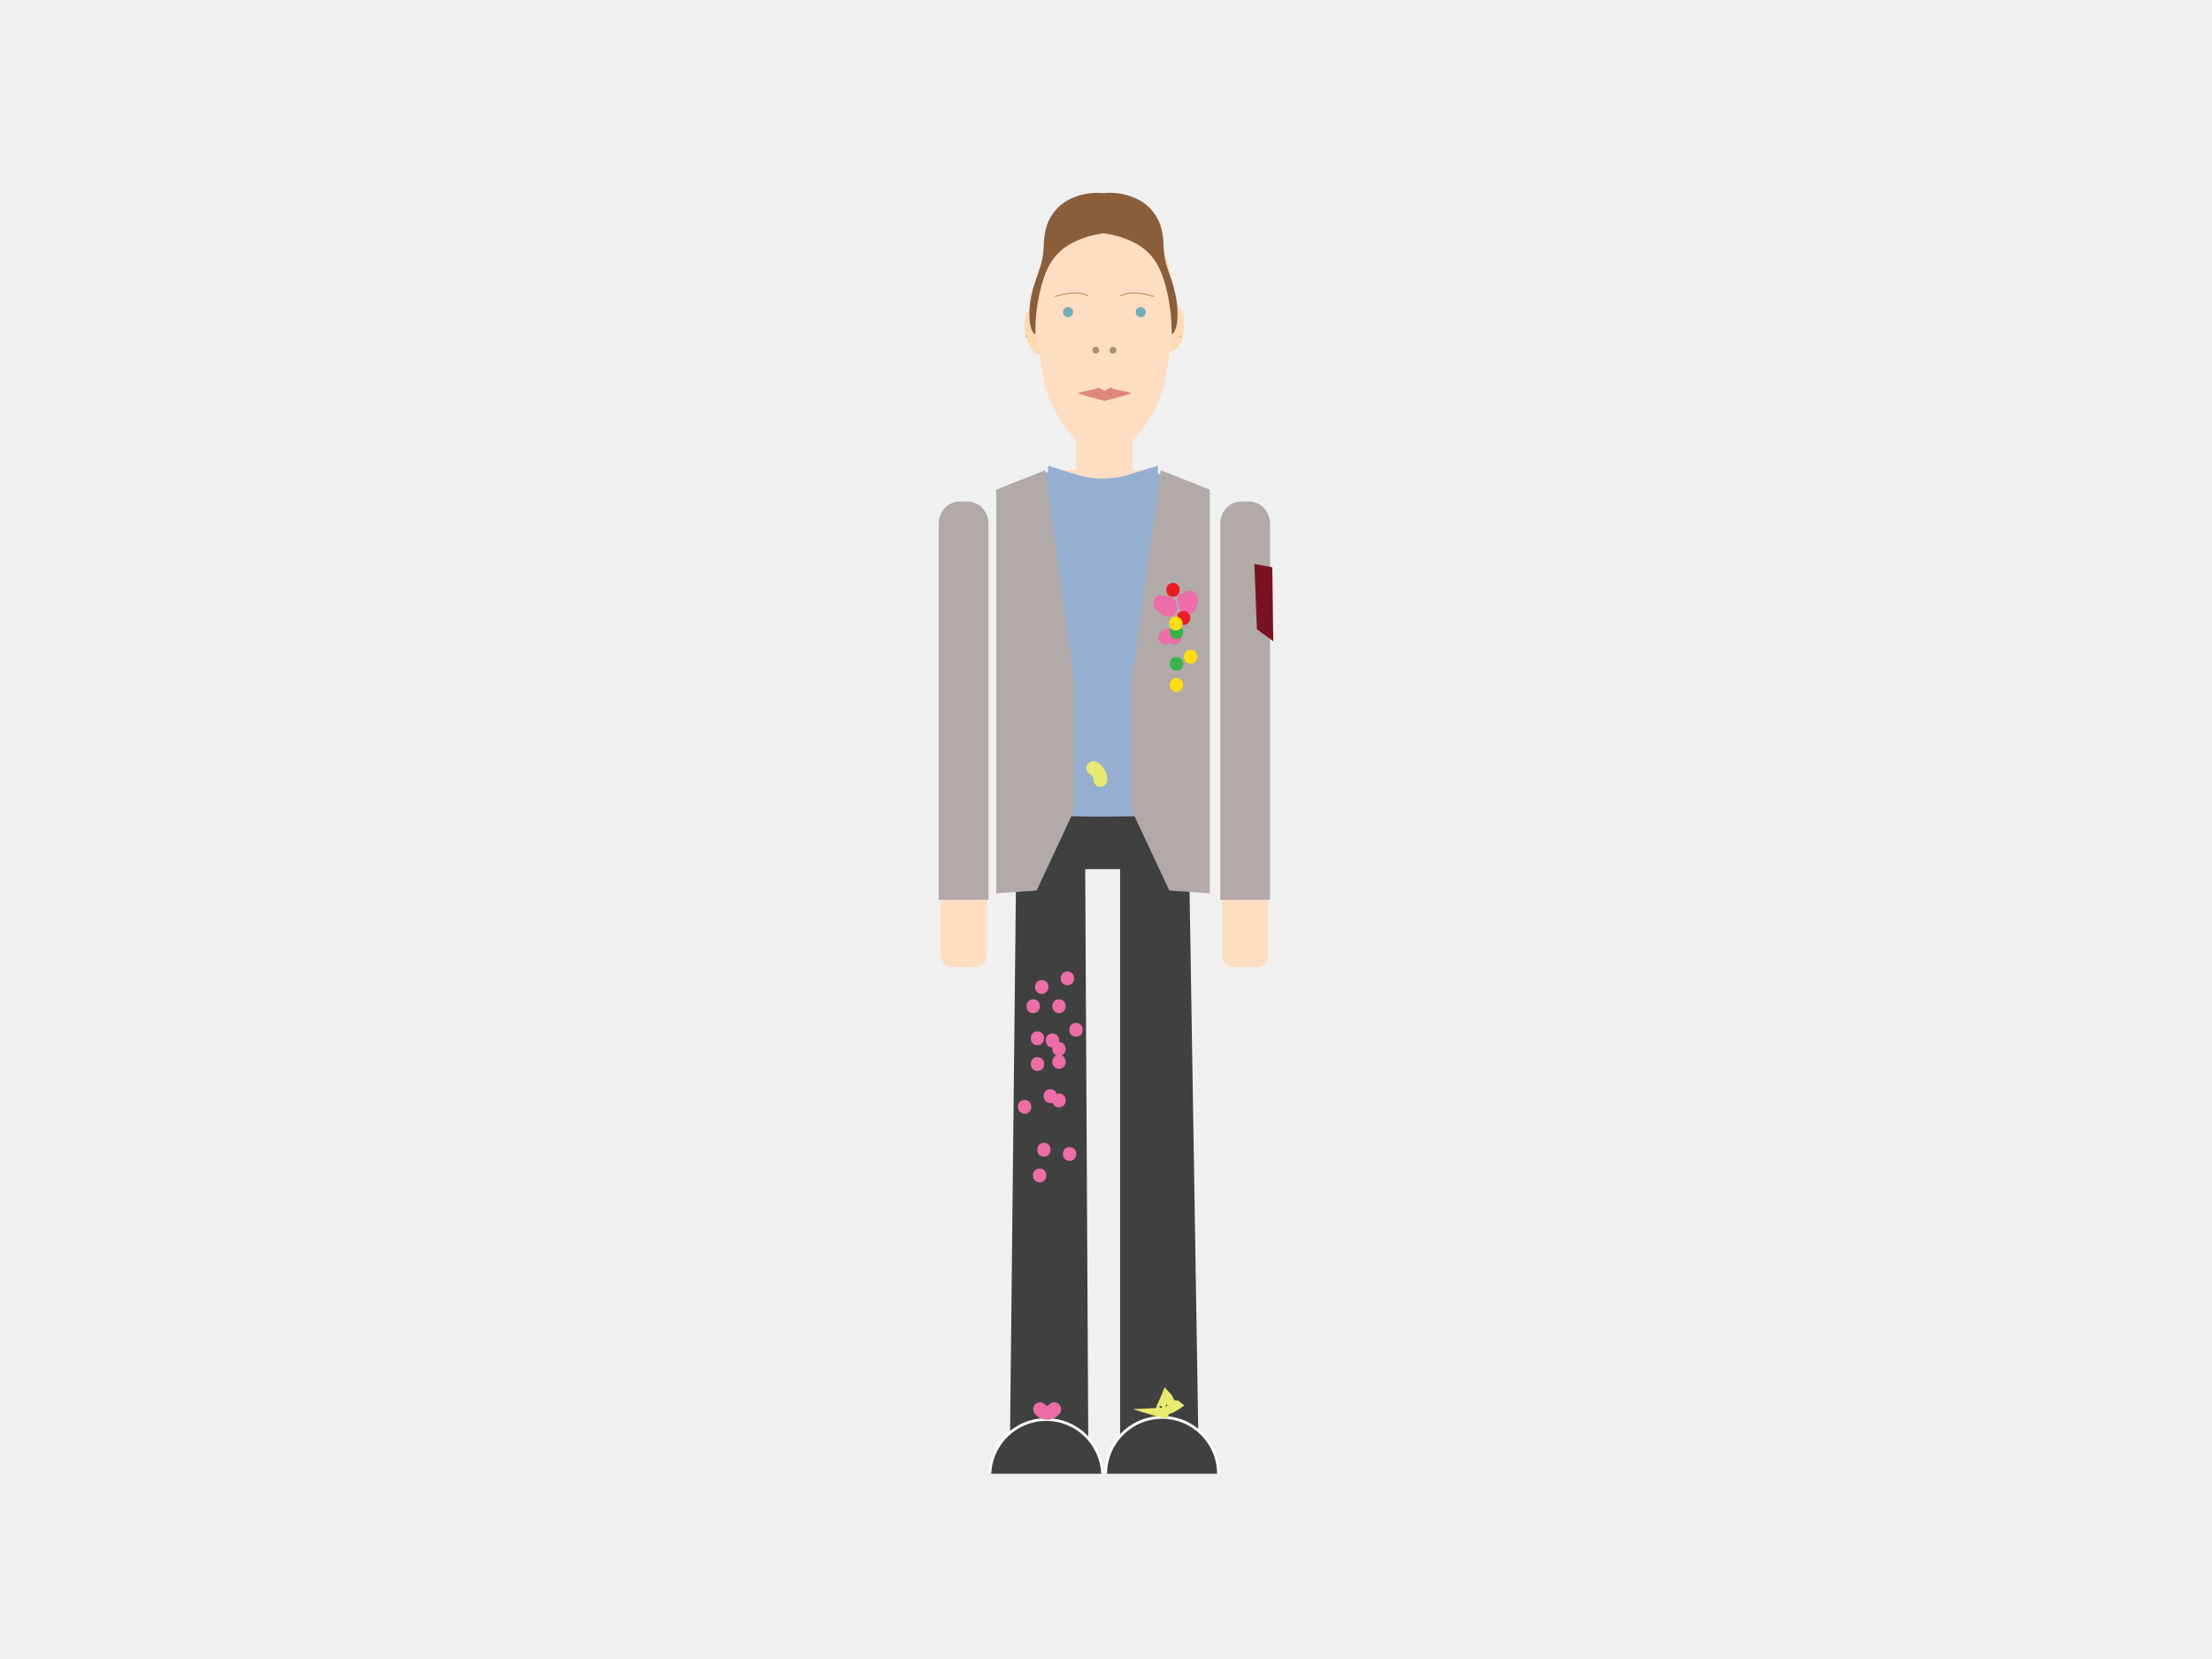
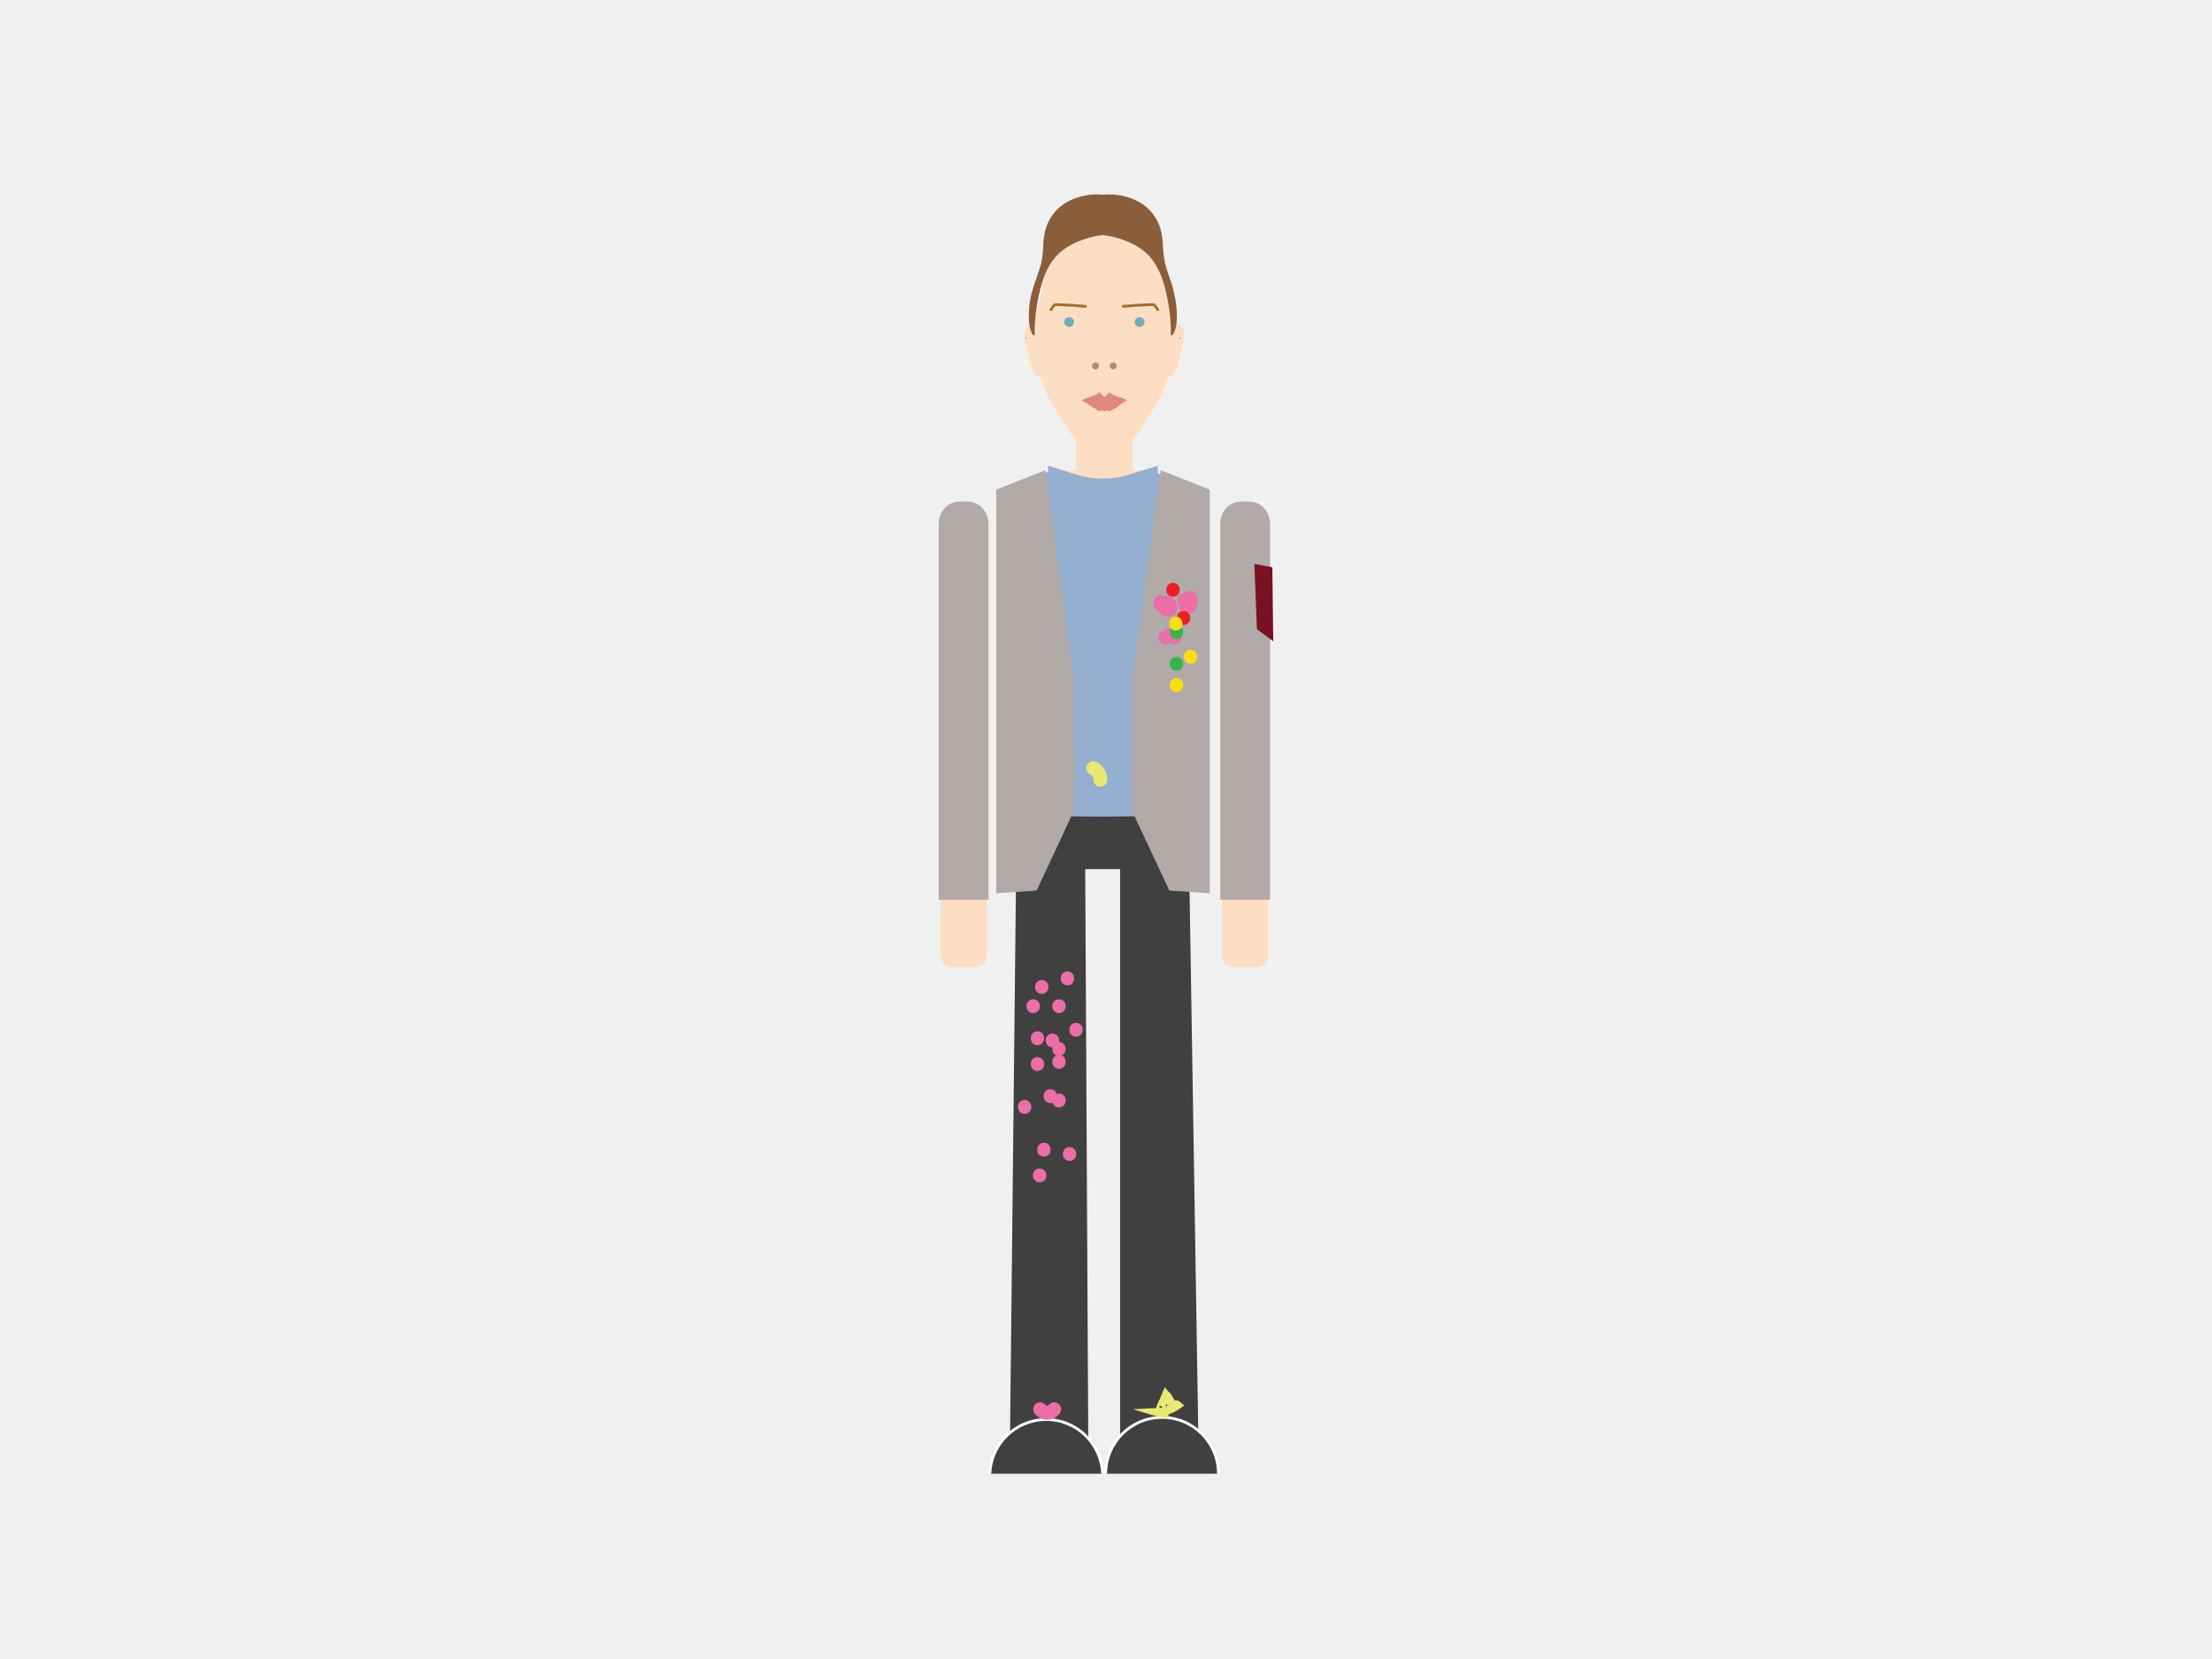
<svg xmlns="http://www.w3.org/2000/svg" viewBox="0 0 800 600">
  <defs>
-     <style>.cls-1{fill:#fddec3;}.cls-2,.cls-8{fill:#404041;}.cls-3{fill:#74acb8;}.cls-4{fill:#fdd9b6;}.cls-5{fill:#de887b;}.cls-6{fill:#b18e6a;}.cls-13,.cls-7{fill:none;}.cls-7{stroke:#a56f29;stroke-width:0.25px;}.cls-13,.cls-7,.cls-8{stroke-miterlimit:10;}.cls-8{stroke:#fff;}.cls-9{fill:#b2a9a9;}.cls-10{fill:#95afd0;}.cls-11{fill:#8a5d3b;}.cls-12{fill:#ed6da8;}.cls-13{stroke:#e9e971;stroke-width:3px;}.cls-14{fill:#e9e971;}.cls-15{fill:#37b34a;}.cls-16{fill:#ec1c24;}.cls-17{fill:#ffdd15;}.cls-18{fill:#791221;}</style>
+     <style>.cls-1{fill:#fddec3;}.cls-2,.cls-3{fill:#404041;}.cls-3{stroke:#fff;}.cls-16,.cls-3,.cls-7{stroke-miterlimit:10;}.cls-4{fill:#b2a9a9;}.cls-5{fill:#95afd0;}.cls-6{fill:#ed6da8;}.cls-16,.cls-7{fill:none;}.cls-7{stroke:#e9e971;stroke-width:3px;}.cls-8{fill:#e9e971;}.cls-9{fill:#37b34a;}.cls-10{fill:#ec1c24;}.cls-11{fill:#ffdd15;}.cls-12{fill:#791221;}.cls-13{fill:#74acb8;}.cls-14{fill:#b18e6a;}.cls-15{fill:#de887b;}.cls-16{stroke:#a56f29;}.cls-17{fill:#8a5d3b;}</style>
  </defs>
  <g id="Layer_3" data-name="Layer 3">
    <polygon class="cls-1" points="417.75 170.04 398.74 195.69 381.09 170.04 389.24 170.04 389.24 158.81 399.42 158.81 409.61 158.81 409.61 170.04 417.75 170.04" />
    <polygon class="cls-2" points="430.9 314.33 369.18 314.33 367.94 289.64 429.66 289.64 430.9 314.33" />
-     <circle class="cls-3" cx="399.42" cy="113.81" r="2.45" />
-     <path class="cls-1" d="M401.94,162.08c6.85-1.84,7.85-2.15,12-7.93,3.05-4.28,6.49-10.88,7.36-16.07,2.4-14.33,5.68-30.64.8-44.32-2.83-7.94-12.34-10.08-20.71-9.15H397.5c-8.38-.93-17.89,1.21-20.72,9.15-4.88,13.68-1.59,30,.81,44.32.87,5.19,4.3,11.79,7.35,16.07,4.11,5.78,5.11,6.09,12,7.93Z" />
-     <path class="cls-4" d="M424.73,110c2.36.22,3.92,4.21,3.49,8.92s-2.69,8.35-5.05,8.13" />
-     <path class="cls-4" d="M376.34,128.05c-2.34.37-4.83-3.12-5.58-7.79s.56-8.75,2.89-9.12" />
-     <path class="cls-5" d="M408.25,141.89l-1-.25-1-.2-1-.19-1-.19c-.32-.07-.64-.15-.95-.24a7.59,7.59,0,0,1-.88-.31,6.63,6.63,0,0,1-.8-.4,1.37,1.37,0,0,1-.26.2,2.32,2.32,0,0,1-.31.19l-.34.18a3,3,0,0,0-.36.18l-.36.19-.34.21-.19.16-.19-.16-.34-.21a18.42,18.42,0,0,0-.72-.37l-.34-.18a2.32,2.32,0,0,1-.31-.19,1.37,1.37,0,0,1-.26-.2,6.63,6.63,0,0,1-.8.4,7.59,7.59,0,0,1-.88.31c-.31.09-.63.17-.95.24l-1,.19-1,.19-1,.2-1,.25a8.83,8.83,0,0,0-.95.33l2.13.67c.8.25,1.66.51,2.57.77s1.85.52,2.81.75c.55.13,1.11.25,1.67.36V145l.61-.12.61.12v-.23c.56-.11,1.12-.23,1.67-.36,1-.23,1.91-.49,2.82-.75s1.77-.52,2.56-.77l2.14-.67A9.86,9.86,0,0,0,408.25,141.89Z" />
-     <path class="cls-6" d="M397.53,126.65a1.22,1.22,0,1,1-1.22-1.22A1.22,1.22,0,0,1,397.53,126.65Z" />
-     <path class="cls-6" d="M403.76,126.65a1.23,1.23,0,1,1-1.23-1.22A1.22,1.22,0,0,1,403.76,126.65Z" />
-     <circle class="cls-3" cx="412.57" cy="112.89" r="1.83" />
-     <circle class="cls-3" cx="386.27" cy="112.89" r="1.83" />
-     <path class="cls-7" d="M393.65,107.05c-3.66-2-8.2-.94-12.23.21" />
-     <path class="cls-7" d="M405.2,107.05c3.65-2,8.19-.94,12.22.21" />
    <polygon class="cls-2" points="433.4 519.75 405.11 519.75 405.11 290.01 429.7 290.01 433.4 519.75" />
    <polygon class="cls-2" points="393.58 519.75 365.29 519.75 367.76 290.01 392.35 290.01 393.58 519.75" />
-     <path class="cls-8" d="M399.9,533a20.38,20.38,0,0,1,40.76,0" />
-     <path class="cls-8" d="M398.75,533A20.39,20.39,0,0,0,358,533" />
+     <path class="cls-3" d="M399.9,533a20.38,20.38,0,0,1,40.76,0" />
+     <path class="cls-3" d="M398.75,533A20.39,20.39,0,0,0,358,533" />
    <rect class="cls-1" x="340.16" y="322.07" width="16.71" height="27.71" rx="4" />
-     <path class="cls-9" d="M357.48,188.75a8.37,8.37,0,0,0-.56-2.43,8.08,8.08,0,0,0-1.62-2.56,7.55,7.55,0,0,0-2.39-1.73,7,7,0,0,0-2.92-.63h-3a7,7,0,0,0-2.92.63,7.55,7.55,0,0,0-2.39,1.73,8.26,8.26,0,0,0-1.62,2.56,8.37,8.37,0,0,0-.56,2.43h0V325.4h18V188.75Z" />
+     <path class="cls-4" d="M357.48,188.75a8.37,8.37,0,0,0-.56-2.43,8.08,8.08,0,0,0-1.62-2.56,7.55,7.55,0,0,0-2.39-1.73,7,7,0,0,0-2.92-.63h-3a7,7,0,0,0-2.92.63,7.55,7.55,0,0,0-2.39,1.73,8.26,8.26,0,0,0-1.62,2.56,8.37,8.37,0,0,0-.56,2.43h0V325.4h18V188.75Z" />
    <rect class="cls-1" x="441.98" y="322.07" width="16.71" height="27.71" rx="4" />
-     <path class="cls-9" d="M459.3,188.75a8.37,8.37,0,0,0-.56-2.43,8.08,8.08,0,0,0-1.62-2.56,7.55,7.55,0,0,0-2.39-1.73,7,7,0,0,0-2.92-.63h-3a7,7,0,0,0-2.92.63,7.55,7.55,0,0,0-2.39,1.73,8.26,8.26,0,0,0-1.62,2.56,8.37,8.37,0,0,0-.56,2.43h0V325.4h18V188.75Z" />
-     <path class="cls-10" d="M418.74,171.18v-2.73c-1.87.52-3.81,1.17-5.81,1.81l-1,.13-.1.21c-.86.27-1.73.54-2.61.79a32.6,32.6,0,0,1-20.66,0c-3.32-.94-6.5-2.1-9.5-2.94v2.23L361.15,177v14l4,46.47V295l32.87.34h.34l32.87-.34V237.42l4-46.47V177Z" />
-     <polyline class="cls-9" points="422.91 322.07 437.52 323.07 437.52 286.57 437.52 250.07 437.52 213.57 437.52 177.07 419.78 170.07 409.34 246.07 409.34 293.07" />
-     <polyline class="cls-9" points="374.9 322.07 360.29 323.07 360.29 286.57 360.29 250.07 360.29 213.57 360.29 177.07 378.03 170.07 388.47 246.07 388.47 293.07" />
-     <path class="cls-11" d="M423.21,99.91c-.61-1.74-1.22-3.49-1.69-5.32a33.78,33.78,0,0,1-.7-5.94,28.73,28.73,0,0,0-.8-6.06,16.54,16.54,0,0,0-7.93-10.2,22.65,22.65,0,0,0-12.94-2.54,22.65,22.65,0,0,0-12.94,2.54,16.58,16.58,0,0,0-7.93,10.2,28.73,28.73,0,0,0-.8,6.06,32.86,32.86,0,0,1-.7,5.94c-.47,1.83-1.08,3.58-1.69,5.32s-1.22,3.46-1.69,5.26a32.22,32.22,0,0,0-1,10.87c.3,3.53,2.05,5.83,2.05,4.19a64.63,64.63,0,0,1,.4-7.39,66.83,66.83,0,0,1,1.22-7.15c1.26-5.62,2.95-9.88,5.73-13.14s6.66-5.54,12.29-7.18a34.58,34.58,0,0,1,5-1,34.58,34.58,0,0,1,5,1c5.63,1.64,9.51,3.91,12.29,7.18s4.48,7.52,5.73,13.14a66.83,66.83,0,0,1,1.22,7.15,64.63,64.63,0,0,1,.4,7.39c0,1.64,1.75-.66,2.05-4.19a32,32,0,0,0-1-10.87C424.43,103.37,423.83,101.64,423.21,99.91Z" />
-     <path class="cls-11" d="M371.48,121.71l-.24-.47C371.09,121.87,371.11,122.18,371.48,121.71Z" />
-     <path class="cls-11" d="M427.06,121.24l-.24.47C427.19,122.18,427.21,121.87,427.06,121.24Z" />
-     <path class="cls-12" d="M376.76,359.44c3.21,0,3.22-5,0-5s-3.23,5,0,5Z" />
-     <path class="cls-12" d="M383,366.41c3.22,0,3.23-5,0-5s-3.22,5,0,5Z" />
-     <path class="cls-12" d="M375.21,387.33c3.22,0,3.22-5,0-5s-3.22,5,0,5Z" />
-     <path class="cls-12" d="M375.21,378c3.22,0,3.22-5,0-5s-3.22,5,0,5Z" />
-     <path class="cls-12" d="M380.63,378.8c3.22,0,3.22-5,0-5s-3.22,5,0,5Z" />
-     <path class="cls-12" d="M383,400.49c3.22,0,3.23-5,0-5s-3.22,5,0,5Z" />
-     <path class="cls-12" d="M383,381.9c3.22,0,3.23-5,0-5s-3.22,5,0,5Z" />
-     <path class="cls-12" d="M383,386.55c3.22,0,3.23-5,0-5s-3.22,5,0,5Z" />
-     <path class="cls-12" d="M379.86,398.94c3.21,0,3.22-5,0-5s-3.23,5,0,5Z" />
-     <path class="cls-12" d="M370.56,402.82c3.22,0,3.22-5,0-5s-3.22,5,0,5Z" />
-     <path class="cls-12" d="M386.83,419.86c3.21,0,3.22-5,0-5s-3.23,5,0,5Z" />
-     <path class="cls-12" d="M376,427.6c3.22,0,3.23-5,0-5s-3.22,5,0,5Z" />
-     <path class="cls-12" d="M377.53,418.31c3.22,0,3.22-5,0-5s-3.22,5,0,5Z" />
-     <path class="cls-12" d="M386.05,356.34c3.22,0,3.23-5,0-5s-3.22,5,0,5Z" />
-     <path class="cls-12" d="M389.15,374.93c3.22,0,3.22-5,0-5s-3.22,5,0,5Z" />
-     <path class="cls-12" d="M373.66,366.41c3.22,0,3.22-5,0-5s-3.22,5,0,5Z" />
-     <path class="cls-12" d="M374.4,511.45a5.65,5.65,0,0,0,8.63,0,2.49,2.49,0,0,0,0-3.54,2.48,2.48,0,0,0-1.76-.73,2.64,2.64,0,0,0-1.77.73,5.71,5.71,0,0,1-.58.51l.51-.39a4.38,4.38,0,0,1-.93.55l.59-.25a2.94,2.94,0,0,1-.72.19l.67-.09a2.36,2.36,0,0,1-.65,0l.67.09a2.94,2.94,0,0,1-.72-.19l.6.25A4.21,4.21,0,0,1,378,508l.51.39c-.2-.16-.39-.33-.58-.51a2.59,2.59,0,0,0-1.76-.73,2.49,2.49,0,0,0-2.5,2.5,2.61,2.61,0,0,0,.73,1.77Z" />
-     <path class="cls-13" d="M422.6,511.42a15,15,0,0,1-4.18-.66,14.18,14.18,0,0,0,7.52-2.58c-.55-.5-1.65-.05-2.34-.31a7.54,7.54,0,0,0-1.84-3.38c-.73,1.87-3.33,6.47-1.71,5.23" />
-     <path class="cls-14" d="M394.19,280a4.77,4.77,0,0,1,.77.49l-.51-.39a4.22,4.22,0,0,1,.79.79l-.39-.51a4.73,4.73,0,0,1,.61,1l-.25-.59a5.07,5.07,0,0,1,.34,1.27l-.09-.67a4.87,4.87,0,0,1,0,.66,2.64,2.64,0,0,0,.73,1.77,2.57,2.57,0,0,0,1.77.73,2.49,2.49,0,0,0,2.5-2.5,7.24,7.24,0,0,0-3.79-6.41,2.67,2.67,0,0,0-1.92-.25,2.58,2.58,0,0,0-1.5,1.15,2.55,2.55,0,0,0-.25,1.93,2.5,2.5,0,0,0,1.15,1.49Z" />
-     <path class="cls-12" d="M426.12,218.17l.09.19-.25-.6a5.56,5.56,0,0,1,.35,1.39l-.09-.67a9.27,9.27,0,0,0,.22,1.48,4.81,4.81,0,0,0,.29.71c0,.05,0,.09.07.13a3.25,3.25,0,0,0,1,1l.05,0,0,0c.07,0,.54.24.62.26h.06a3.06,3.06,0,0,0,1.52,0,5,5,0,0,0,1-.38,2.63,2.63,0,0,0,1.27-1.34c.18-.4.35-.8.51-1.21a4.56,4.56,0,0,0,.29-1,7.21,7.21,0,0,0,.13-1,6.15,6.15,0,0,0-.11-.95,1.05,1.05,0,0,0-.06-.24,3.84,3.84,0,0,0-.34-.78,4.71,4.71,0,0,0-.44-.56l-.06-.07-.06-.05a4,4,0,0,0-.56-.43,3.37,3.37,0,0,0-.73-.32l-.12,0a3.76,3.76,0,0,0-.74-.1h0a2.55,2.55,0,0,0-1.77.73,1.83,1.83,0,0,0-.51.8,1.9,1.9,0,0,0-.22,1,2.52,2.52,0,0,0,.73,1.76,2.65,2.65,0,0,0,1.77.74H430l-.67-.09.2.05-.6-.25a1,1,0,0,1,.17.1l-.51-.39a.86.86,0,0,1,.14.13l-.39-.5a1,1,0,0,1,.1.18l-.25-.6a1.18,1.18,0,0,1,.08.31l-.09-.66a1.69,1.69,0,0,1,0,.55l.09-.66a5.12,5.12,0,0,1-.42,1.38l.26-.59c-.1.23-.21.45-.32.67l.9-.89-.22.1.59-.25a1.66,1.66,0,0,1-.38.11l.67-.09h-.16l.66.09a.38.38,0,0,1-.1,0l.59.25-.08-.05.5.39a.12.12,0,0,1-.05-.05l.39.5a.57.57,0,0,1-.08-.13l.25.6a3,3,0,0,1-.13-.59l.09.67c-.07-.52-.12-1.05-.22-1.56a7.25,7.25,0,0,0-.6-1.63,2,2,0,0,0-.64-.7,1.88,1.88,0,0,0-.85-.44,1.9,1.9,0,0,0-1-.05,1.86,1.86,0,0,0-.93.3,2.53,2.53,0,0,0-1.15,1.49l-.09.67a2.53,2.53,0,0,0,.34,1.26Z" />
-     <path class="cls-12" d="M418.52,220.76a4.49,4.49,0,0,1,.59.37l-.51-.39c.5.39.85.93,1.34,1.33a3.86,3.86,0,0,0,.79.55,3.48,3.48,0,0,0,1.56.41,4.27,4.27,0,0,0,2.15-.57,2.48,2.48,0,0,0,.9-.89,2.43,2.43,0,0,0,.34-1.26,7.56,7.56,0,0,0-.22-2,4.54,4.54,0,0,0-.4-1,1.3,1.3,0,0,0-.1-.15,4.78,4.78,0,0,0-.48-.61,4,4,0,0,0-.61-.48l-.14-.09a6.44,6.44,0,0,0-.72-.3l-.16,0a6,6,0,0,0-1.34-.14,7.16,7.16,0,0,1-.92,0l.67.09a2.48,2.48,0,0,1-.66-.18l.59.26-.15-.07a1.8,1.8,0,0,0-.93-.3,1.86,1.86,0,0,0-1,0,1.78,1.78,0,0,0-.85.44,1.9,1.9,0,0,0-.65.7,2.55,2.55,0,0,0-.25,1.93,2.46,2.46,0,0,0,1.15,1.49,4.73,4.73,0,0,0,1.2.46,7.38,7.38,0,0,0,1.24.16c.36,0,.73,0,1.09,0l-.67-.08a1.12,1.12,0,0,1,.37.09l-.59-.25a.82.82,0,0,1,.2.12l-.5-.39a1.21,1.21,0,0,1,.16.16l-.39-.51a1.92,1.92,0,0,1,.18.31l-.26-.6a2.71,2.71,0,0,1,.17.68l-.09-.67a6.64,6.64,0,0,1,.05.89l1.24-2.16-.18.08.59-.25a2.54,2.54,0,0,1-.47.14l.66-.09h-.3l.67.09-.23-.07.6.26a1.38,1.38,0,0,1-.29-.17l.51.39a8.83,8.83,0,0,1-.8-.82,6.09,6.09,0,0,0-1.64-1.26,1.8,1.8,0,0,0-.93-.3,1.86,1.86,0,0,0-1,0,1.78,1.78,0,0,0-.85.44,1.9,1.9,0,0,0-.65.7,2.55,2.55,0,0,0-.25,1.93,2.46,2.46,0,0,0,1.15,1.49Z" />
-     <path class="cls-12" d="M423.25,232.27l.27-.24-.5.39a2.13,2.13,0,0,1,.44-.26l-.6.25a1.91,1.91,0,0,1,.41-.11l-.66.09a2.18,2.18,0,0,1,.57,0l-.67-.09a4.5,4.5,0,0,1,1.08.33l-.6-.26c.22.09.42.19.63.29a1.77,1.77,0,0,0,.93.3,1.89,1.89,0,0,0,1,0,2,2,0,0,0,.85-.45,2,2,0,0,0,.64-.7,2.5,2.5,0,0,0-.9-3.42,11.84,11.84,0,0,0-1.72-.73,4.43,4.43,0,0,0-.49-.13,5.68,5.68,0,0,0-1.09-.12,4.49,4.49,0,0,0-3.13,1.37,2.59,2.59,0,0,0-.73,1.77,1.88,1.88,0,0,0,.22,1,1.83,1.83,0,0,0,.51.8,2.53,2.53,0,0,0,1.77.74,2.6,2.6,0,0,0,1.77-.74Z" />
-     <path class="cls-15" d="M425.5,231.12c3.22,0,3.23-5,0-5s-3.22,5,0,5Z" />
-     <path class="cls-15" d="M425.5,242.59c3.22,0,3.23-5,0-5s-3.22,5,0,5Z" />
-     <path class="cls-16" d="M428.05,226c3.22,0,3.22-5,0-5s-3.22,5,0,5Z" />
-     <path class="cls-16" d="M424.23,215.82c3.22,0,3.22-5,0-5s-3.22,5,0,5Z" />
-     <path class="cls-17" d="M425.5,250.24c3.22,0,3.23-5,0-5s-3.22,5,0,5Z" />
-     <path class="cls-17" d="M430.6,240c3.22,0,3.22-5,0-5s-3.22,5,0,5Z" />
-     <path class="cls-17" d="M425.26,228c3.21,0,3.22-5,0-5s-3.23,5,0,5Z" />
-     <polygon class="cls-18" points="460.49 231.93 454.58 227.57 453.66 203.96 460.15 205.16 460.49 231.93" />
+     <path class="cls-4" d="M459.3,188.75a8.37,8.37,0,0,0-.56-2.43,8.08,8.08,0,0,0-1.62-2.56,7.55,7.55,0,0,0-2.39-1.73,7,7,0,0,0-2.92-.63h-3a7,7,0,0,0-2.92.63,7.55,7.55,0,0,0-2.39,1.73,8.26,8.26,0,0,0-1.62,2.56,8.37,8.37,0,0,0-.56,2.43h0V325.4h18V188.75Z" />
+     <path class="cls-5" d="M418.74,171.18v-2.73c-1.87.52-3.81,1.17-5.81,1.81l-1,.13-.1.21c-.86.27-1.73.54-2.61.79a32.6,32.6,0,0,1-20.66,0c-3.32-.94-6.5-2.1-9.5-2.94v2.23L361.15,177v14l4,46.47V295l32.87.34h.34l32.87-.34V237.42l4-46.47V177Z" />
+     <polyline class="cls-4" points="422.91 322.07 437.52 323.07 437.52 286.57 437.52 250.07 437.52 213.57 437.52 177.07 419.78 170.07 409.34 246.07 409.34 293.07" />
+     <polyline class="cls-4" points="374.9 322.07 360.29 323.07 360.29 286.57 360.29 250.07 360.29 213.57 360.29 177.07 378.03 170.07 388.47 246.07 388.47 293.07" />
+     <path class="cls-6" d="M376.76,359.44c3.21,0,3.22-5,0-5s-3.23,5,0,5Z" />
+     <path class="cls-6" d="M383,366.41c3.22,0,3.23-5,0-5s-3.22,5,0,5Z" />
+     <path class="cls-6" d="M375.21,387.33c3.22,0,3.22-5,0-5s-3.22,5,0,5Z" />
+     <path class="cls-6" d="M375.21,378c3.22,0,3.22-5,0-5s-3.22,5,0,5Z" />
+     <path class="cls-6" d="M380.63,378.8c3.22,0,3.22-5,0-5s-3.22,5,0,5Z" />
+     <path class="cls-6" d="M383,400.49c3.22,0,3.23-5,0-5s-3.22,5,0,5Z" />
+     <path class="cls-6" d="M383,381.9c3.22,0,3.23-5,0-5s-3.22,5,0,5Z" />
+     <path class="cls-6" d="M383,386.55c3.22,0,3.23-5,0-5s-3.22,5,0,5Z" />
+     <path class="cls-6" d="M379.86,398.94c3.21,0,3.22-5,0-5s-3.23,5,0,5Z" />
+     <path class="cls-6" d="M370.56,402.82c3.22,0,3.22-5,0-5s-3.22,5,0,5Z" />
+     <path class="cls-6" d="M386.83,419.86c3.21,0,3.22-5,0-5s-3.23,5,0,5Z" />
+     <path class="cls-6" d="M376,427.6c3.22,0,3.23-5,0-5s-3.22,5,0,5Z" />
+     <path class="cls-6" d="M377.53,418.31c3.22,0,3.22-5,0-5s-3.22,5,0,5Z" />
+     <path class="cls-6" d="M386.05,356.34c3.22,0,3.23-5,0-5s-3.22,5,0,5Z" />
+     <path class="cls-6" d="M389.15,374.93c3.22,0,3.22-5,0-5s-3.22,5,0,5Z" />
+     <path class="cls-6" d="M373.66,366.41c3.22,0,3.22-5,0-5s-3.22,5,0,5Z" />
+     <path class="cls-6" d="M374.4,511.45a5.65,5.65,0,0,0,8.63,0,2.49,2.49,0,0,0,0-3.54,2.48,2.48,0,0,0-1.76-.73,2.64,2.64,0,0,0-1.77.73,5.71,5.71,0,0,1-.58.51l.51-.39a4.38,4.38,0,0,1-.93.55l.59-.25a2.94,2.94,0,0,1-.72.19l.67-.09a2.36,2.36,0,0,1-.65,0l.67.09a2.94,2.94,0,0,1-.72-.19l.6.25A4.21,4.21,0,0,1,378,508l.51.39c-.2-.16-.39-.33-.58-.51a2.59,2.59,0,0,0-1.76-.73,2.49,2.49,0,0,0-2.5,2.5,2.61,2.61,0,0,0,.73,1.77Z" />
+     <path class="cls-7" d="M422.6,511.42a15,15,0,0,1-4.18-.66,14.18,14.18,0,0,0,7.52-2.58c-.55-.5-1.65-.05-2.34-.31a7.54,7.54,0,0,0-1.84-3.38c-.73,1.87-3.33,6.47-1.71,5.23" />
+     <path class="cls-8" d="M394.19,280a4.77,4.77,0,0,1,.77.49l-.51-.39a4.22,4.22,0,0,1,.79.79l-.39-.51a4.73,4.73,0,0,1,.61,1l-.25-.59a5.07,5.07,0,0,1,.34,1.27l-.09-.67a4.87,4.87,0,0,1,0,.66,2.64,2.64,0,0,0,.73,1.77,2.57,2.57,0,0,0,1.77.73,2.49,2.49,0,0,0,2.5-2.5,7.24,7.24,0,0,0-3.79-6.41,2.67,2.67,0,0,0-1.92-.25,2.58,2.58,0,0,0-1.5,1.15,2.55,2.55,0,0,0-.25,1.93,2.5,2.5,0,0,0,1.15,1.49Z" />
+     <path class="cls-6" d="M426.12,218.17l.09.19-.25-.6a5.56,5.56,0,0,1,.35,1.39l-.09-.67a9.27,9.27,0,0,0,.22,1.48,4.81,4.81,0,0,0,.29.71c0,.05,0,.09.07.13a3.25,3.25,0,0,0,1,1l.05,0,0,0c.07,0,.54.24.62.26h.06a3.06,3.06,0,0,0,1.52,0,5,5,0,0,0,1-.38,2.63,2.63,0,0,0,1.27-1.34c.18-.4.35-.8.51-1.21a4.56,4.56,0,0,0,.29-1,7.21,7.21,0,0,0,.13-1,6.15,6.15,0,0,0-.11-.95,1.05,1.05,0,0,0-.06-.24,3.84,3.84,0,0,0-.34-.78,4.71,4.71,0,0,0-.44-.56l-.06-.07-.06-.05a4,4,0,0,0-.56-.43,3.37,3.37,0,0,0-.73-.32l-.12,0a3.76,3.76,0,0,0-.74-.1h0a2.55,2.55,0,0,0-1.77.73,1.83,1.83,0,0,0-.51.8,1.9,1.9,0,0,0-.22,1,2.52,2.52,0,0,0,.73,1.76,2.65,2.65,0,0,0,1.77.74H430l-.67-.09.2.05-.6-.25a1,1,0,0,1,.17.1l-.51-.39a.86.86,0,0,1,.14.13l-.39-.5a1,1,0,0,1,.1.18l-.25-.6a1.18,1.18,0,0,1,.08.31l-.09-.66a1.69,1.69,0,0,1,0,.55l.09-.66a5.12,5.12,0,0,1-.42,1.38l.26-.59c-.1.23-.21.45-.32.67l.9-.89-.22.1.59-.25a1.66,1.66,0,0,1-.38.11l.67-.09h-.16l.66.09a.38.38,0,0,1-.1,0l.59.25-.08-.05.5.39a.12.12,0,0,1-.05-.05l.39.5a.57.57,0,0,1-.08-.13l.25.6a3,3,0,0,1-.13-.59l.09.67c-.07-.52-.12-1.05-.22-1.56a7.25,7.25,0,0,0-.6-1.63,2,2,0,0,0-.64-.7,1.88,1.88,0,0,0-.85-.44,1.9,1.9,0,0,0-1-.05,1.86,1.86,0,0,0-.93.3,2.53,2.53,0,0,0-1.15,1.49l-.09.67a2.53,2.53,0,0,0,.34,1.26Z" />
+     <path class="cls-6" d="M418.52,220.76a4.49,4.49,0,0,1,.59.37l-.51-.39c.5.39.85.93,1.34,1.33a3.86,3.86,0,0,0,.79.55,3.48,3.48,0,0,0,1.56.41,4.27,4.27,0,0,0,2.15-.57,2.48,2.48,0,0,0,.9-.89,2.43,2.43,0,0,0,.34-1.26,7.56,7.56,0,0,0-.22-2,4.54,4.54,0,0,0-.4-1,1.3,1.3,0,0,0-.1-.15,4.78,4.78,0,0,0-.48-.61,4,4,0,0,0-.61-.48l-.14-.09a6.44,6.44,0,0,0-.72-.3l-.16,0a6,6,0,0,0-1.34-.14,7.16,7.16,0,0,1-.92,0l.67.09a2.48,2.48,0,0,1-.66-.18l.59.26-.15-.07a1.8,1.8,0,0,0-.93-.3,1.86,1.86,0,0,0-1,0,1.78,1.78,0,0,0-.85.44,1.9,1.9,0,0,0-.65.7,2.55,2.55,0,0,0-.25,1.93,2.46,2.46,0,0,0,1.15,1.49,4.73,4.73,0,0,0,1.2.46,7.38,7.38,0,0,0,1.24.16c.36,0,.73,0,1.09,0l-.67-.08a1.12,1.12,0,0,1,.37.09l-.59-.25a.82.82,0,0,1,.2.12l-.5-.39a1.21,1.21,0,0,1,.16.16l-.39-.51a1.92,1.92,0,0,1,.18.31l-.26-.6a2.71,2.71,0,0,1,.17.68l-.09-.67a6.64,6.64,0,0,1,.05.89l1.24-2.16-.18.08.59-.25a2.54,2.54,0,0,1-.47.14l.66-.09h-.3l.67.09-.23-.07.6.26a1.38,1.38,0,0,1-.29-.17l.51.39a8.83,8.83,0,0,1-.8-.82,6.09,6.09,0,0,0-1.64-1.26,1.8,1.8,0,0,0-.93-.3,1.86,1.86,0,0,0-1,0,1.78,1.78,0,0,0-.85.44,1.9,1.9,0,0,0-.65.7,2.55,2.55,0,0,0-.25,1.93,2.46,2.46,0,0,0,1.15,1.49Z" />
+     <path class="cls-6" d="M423.25,232.27l.27-.24-.5.39a2.13,2.13,0,0,1,.44-.26l-.6.25a1.91,1.91,0,0,1,.41-.11l-.66.09a2.18,2.18,0,0,1,.57,0l-.67-.09a4.5,4.5,0,0,1,1.08.33l-.6-.26c.22.09.42.19.63.29a1.77,1.77,0,0,0,.93.3,1.89,1.89,0,0,0,1,0,2,2,0,0,0,.85-.45,2,2,0,0,0,.64-.7,2.5,2.5,0,0,0-.9-3.42,11.84,11.84,0,0,0-1.72-.73,4.43,4.43,0,0,0-.49-.13,5.68,5.68,0,0,0-1.09-.12,4.49,4.49,0,0,0-3.13,1.37,2.59,2.59,0,0,0-.73,1.77,1.88,1.88,0,0,0,.22,1,1.83,1.83,0,0,0,.51.8,2.53,2.53,0,0,0,1.77.74,2.6,2.6,0,0,0,1.77-.74Z" />
+     <path class="cls-9" d="M425.5,231.12c3.22,0,3.23-5,0-5s-3.22,5,0,5Z" />
+     <path class="cls-9" d="M425.5,242.59c3.22,0,3.23-5,0-5s-3.22,5,0,5Z" />
+     <path class="cls-10" d="M428.05,226c3.22,0,3.22-5,0-5s-3.22,5,0,5Z" />
+     <path class="cls-10" d="M424.23,215.82c3.22,0,3.22-5,0-5s-3.22,5,0,5Z" />
+     <path class="cls-11" d="M425.5,250.24c3.22,0,3.23-5,0-5s-3.22,5,0,5Z" />
+     <path class="cls-11" d="M430.6,240c3.22,0,3.22-5,0-5s-3.22,5,0,5Z" />
+     <path class="cls-11" d="M425.26,228c3.21,0,3.22-5,0-5s-3.23,5,0,5Z" />
+     <polygon class="cls-12" points="460.49 231.93 454.58 227.57 453.66 203.96 460.15 205.16 460.49 231.93" />
+     <path class="cls-1" d="M397.33,162.5h4.14l.42-.14c1.16-.22,2.36-.19,3.5-.46,3.37-.81,5.57-4,7.36-6.94,3.48-5.8,8.6-12.19,9.4-18.91l2.13-18.16a15.52,15.52,0,0,0,.08-4.76c-.37-2-1.48-3.73-2.05-5.65-1.16-3.94,0-8.2-.44-12.28a15.14,15.14,0,0,0-5.65-10c-3.64-2.85-9.27-4.47-13.89-4.62l-5.86,0c-4.63.15-10.25,1.77-13.89,4.62a15.14,15.14,0,0,0-5.65,10c-.48,4.09.72,8.34-.44,12.28-.57,1.93-1.68,3.68-2.05,5.65a15.84,15.84,0,0,0,.07,4.76L376.65,136c.8,6.73,5.92,13.11,9.4,18.92,1.78,3,4,6.13,7.36,6.93,1.14.27,2.34.24,3.5.46Z" />
+     <circle class="cls-13" cx="412.15" cy="116.47" r="1.78" />
+     <circle class="cls-13" cx="386.65" cy="116.47" r="1.78" />
+     <path class="cls-14" d="M397.45,132.36a1.26,1.26,0,1,1-1.26-1.27A1.26,1.26,0,0,1,397.45,132.36Z" />
+     <path class="cls-14" d="M403.87,132.36a1.26,1.26,0,1,1-1.26-1.27A1.26,1.26,0,0,1,403.87,132.36Z" />
+     <path class="cls-15" d="M406.82,144.34,406,144l-.86-.28-.86-.27-.84-.28c-.27-.1-.54-.21-.8-.33a6.26,6.26,0,0,1-.74-.44,4.5,4.5,0,0,1-.66-.58,3.15,3.15,0,0,1-.22.29,3.31,3.31,0,0,1-.26.27l-.29.25-.31.26-.3.27a4.12,4.12,0,0,0-.28.31.17.17,0,1,1-.32,0c-.09-.11-.19-.21-.29-.31l-.3-.27-.3-.26-.29-.25a3.31,3.31,0,0,1-.26-.27,2,2,0,0,1-.22-.29,4.57,4.57,0,0,1-.67.58,5,5,0,0,1-.74.44,8.34,8.34,0,0,1-.8.33l-.83.28-.86.27-.86.28q-.44.17-.84.36a6.44,6.44,0,0,0-.8.47l1.79.95c.67.35,1.61,1.26,2.37,1.63s1.34.92,2.15,1.24c.47.19.94-.35,1.41-.19l0,.32.52-.16.51.16v-.32c.47-.16.94.38,1.41.19.8-.32,1.6-.87,2.36-1.24s1.49-1.28,2.15-1.63l1.8-.95A7.26,7.26,0,0,0,406.82,144.34Z" />
+     <path class="cls-1" d="M424.45,116.91c1.64-.32,3.2,1.12,3.64,2.73a10.15,10.15,0,0,1-.33,4.94l-1.48,6.25a11.79,11.79,0,0,1-1.51,4,3.94,3.94,0,0,1-3.69,1.83" />
+     <path class="cls-1" d="M374.35,116.91c-1.64-.32-3.2,1.12-3.64,2.73a10,10,0,0,0,.33,4.94l1.48,6.25a11.4,11.4,0,0,0,1.51,4,3.94,3.94,0,0,0,3.69,1.83" />
+     <path class="cls-16" d="M405.81,110.82q5.38-.51,10.8-.66a1.49,1.49,0,0,1,.78.12,1.44,1.44,0,0,1,.4.38,11.56,11.56,0,0,1,1.14,1.71" />
+     <path class="cls-16" d="M393,110.82q-5.39-.51-10.8-.66a1.49,1.49,0,0,0-.78.12,1.44,1.44,0,0,0-.4.38,11.56,11.56,0,0,0-1.14,1.71" />
+     <path class="cls-17" d="M423,100.47c-.61-1.74-1.22-3.48-1.69-5.32a32.65,32.65,0,0,1-.7-5.93,29.3,29.3,0,0,0-.8-6.06A16.57,16.57,0,0,0,411.89,73,22.57,22.57,0,0,0,399,70.42,22.57,22.57,0,0,0,386,73a16.54,16.54,0,0,0-7.93,10.21,28.64,28.64,0,0,0-.8,6.06,33.56,33.56,0,0,1-.7,5.93c-.47,1.84-1.09,3.58-1.7,5.32s-1.22,3.46-1.68,5.26a32,32,0,0,0-1,10.87c.3,3.54,2,5.83,2,4.19a64.63,64.63,0,0,1,.4-7.39,66.83,66.83,0,0,1,1.22-7.15c1.25-5.61,2.94-9.87,5.73-13.14s6.66-5.54,12.29-7.18a35.67,35.67,0,0,1,5-1,36,36,0,0,1,5,1c5.63,1.64,9.5,3.91,12.29,7.18s4.47,7.53,5.73,13.14a66.83,66.83,0,0,1,1.22,7.15,64.63,64.63,0,0,1,.4,7.39c0,1.64,1.75-.65,2.05-4.19a32.22,32.22,0,0,0-1-10.87C424.23,103.93,423.62,102.21,423,100.47Z" />
+     <path class="cls-17" d="M371.28,122.28l-.25-.48C370.89,122.43,370.9,122.74,371.28,122.28Z" />
+     <path class="cls-17" d="M426.86,121.8l-.24.48C427,122.74,427,122.43,426.86,121.8Z" />
  </g>
</svg>
